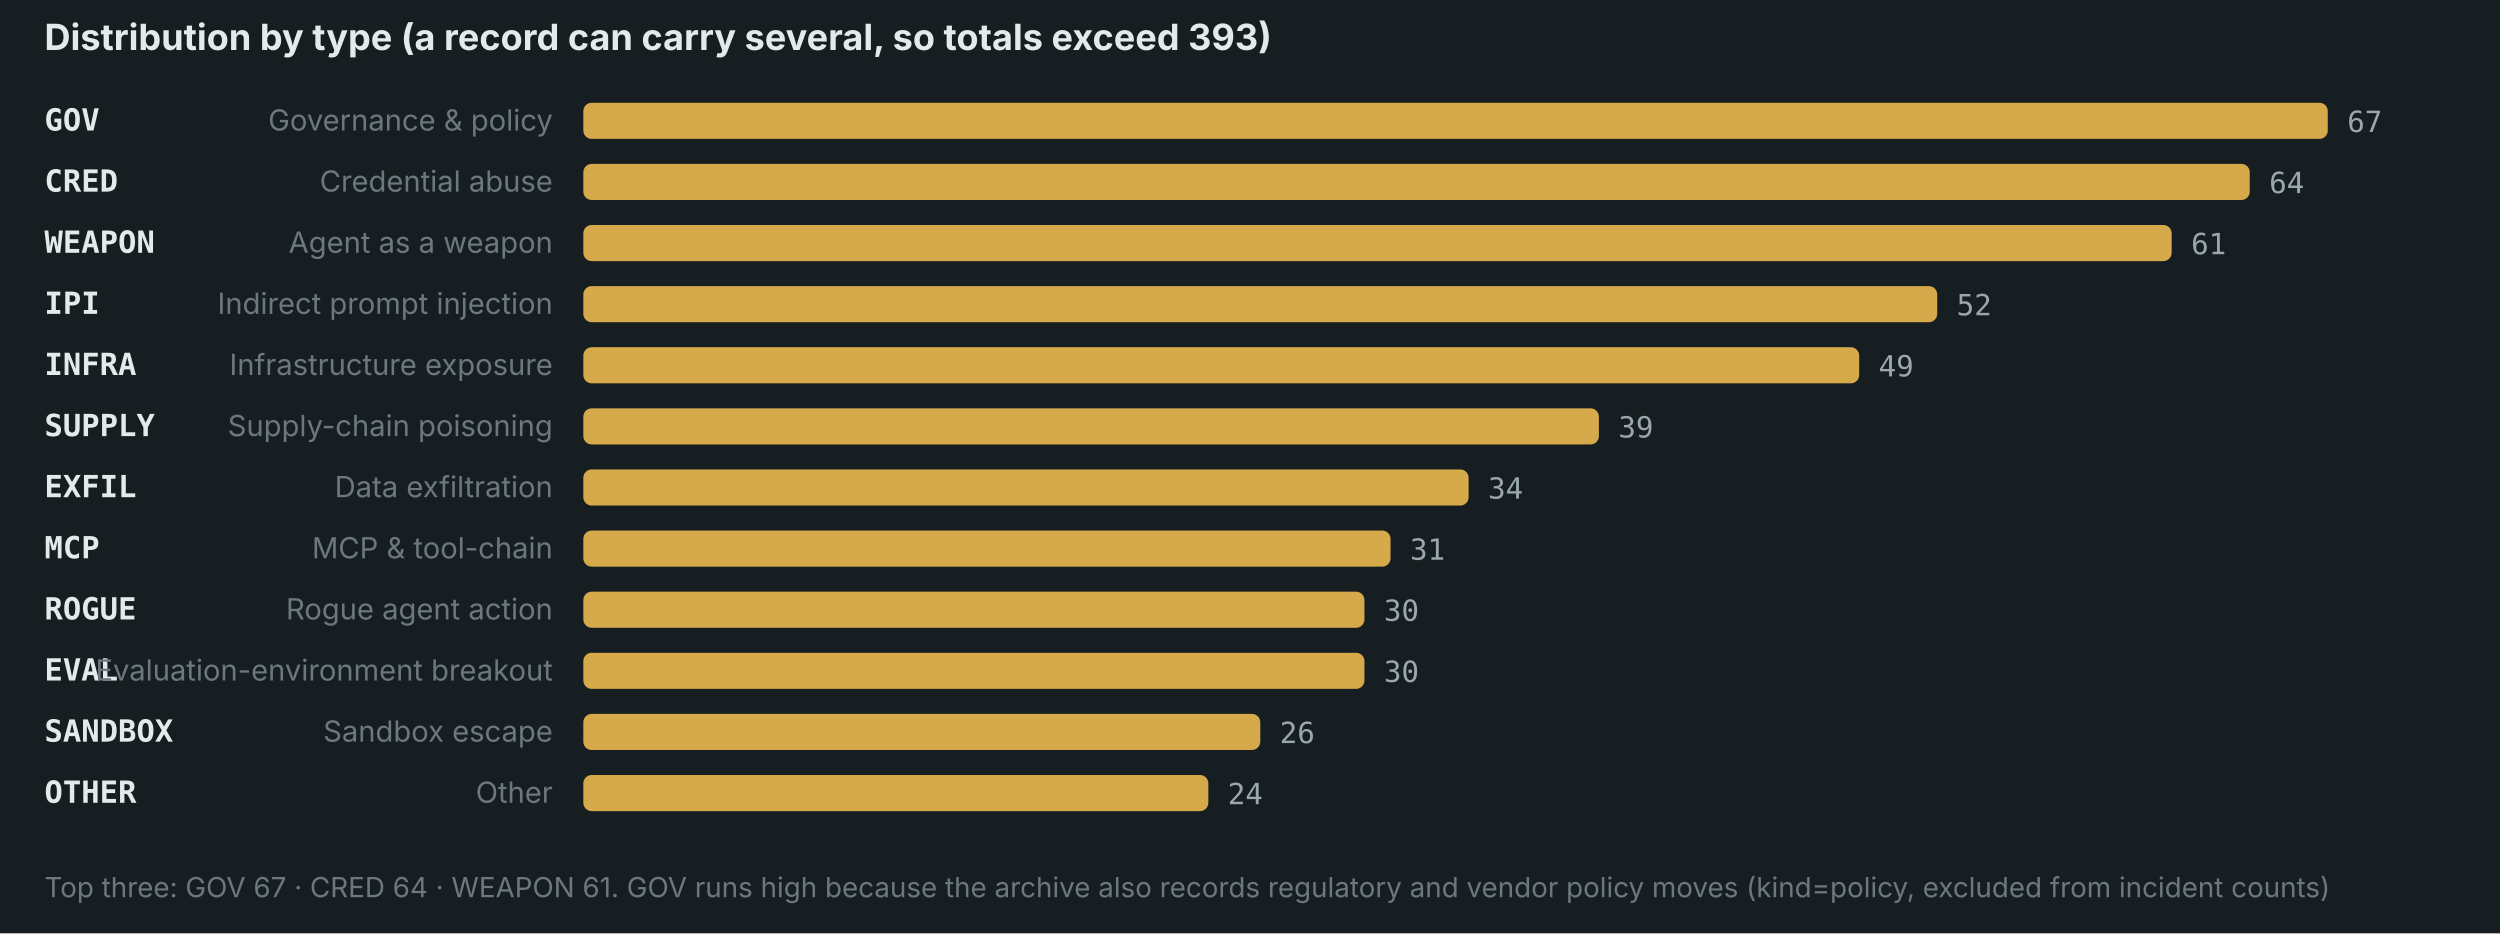
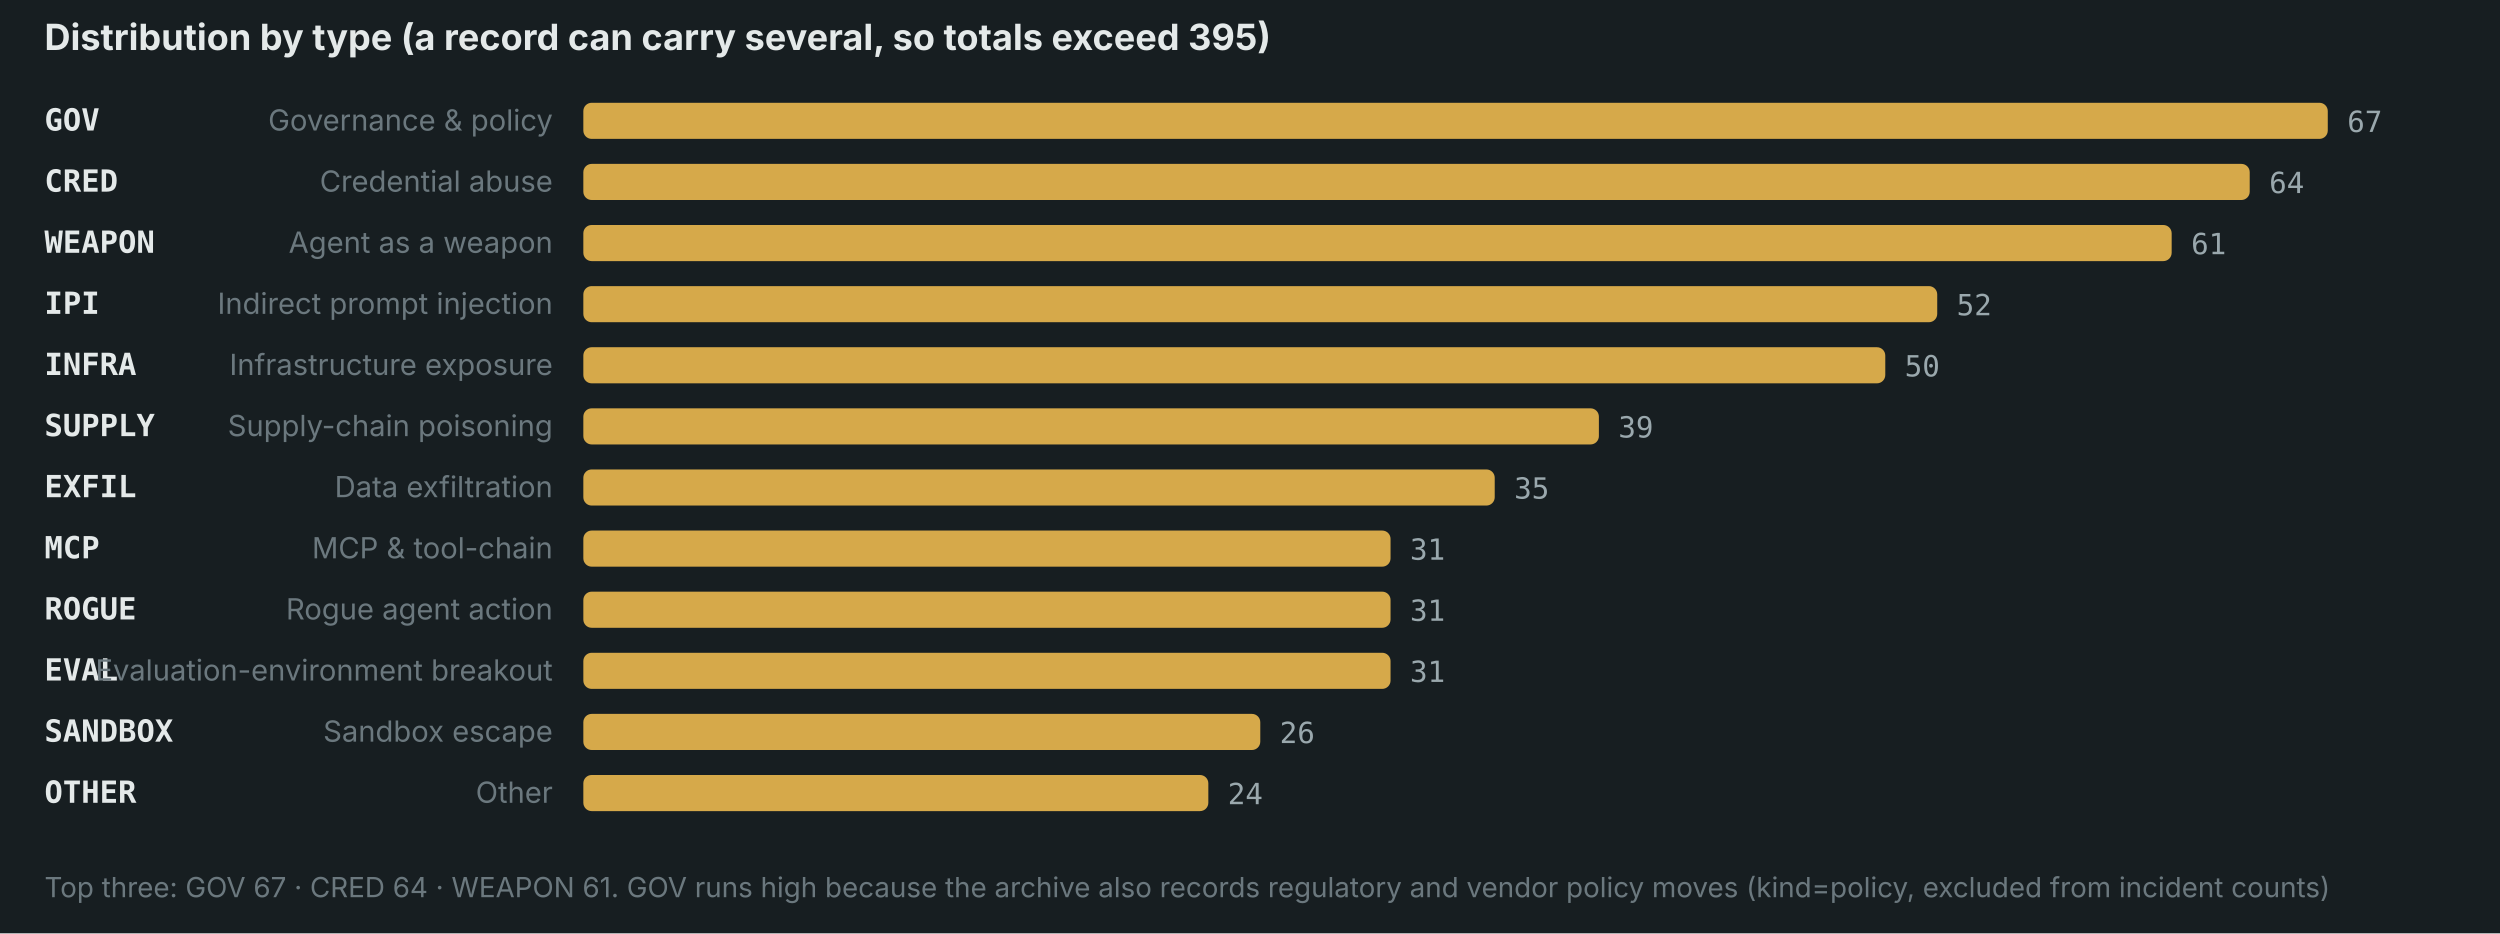
<svg xmlns="http://www.w3.org/2000/svg" viewBox="0 0 900 336" width="900" height="336" role="img" font-family="ui-sans-serif,-apple-system,'Segoe UI','PingFang SC','Microsoft YaHei',sans-serif">
  <rect width="900" height="336" fill="#171E21" />
-   <text x="16" y="18" font-size="13" font-weight="700" fill="#E4E9E9">Distribution by type (a record can carry several, so totals exceed 393)</text>
+   <text x="16" y="18" font-size="13" font-weight="700" fill="#E4E9E9">Distribution by type (a record can carry several, so totals exceed 395)</text>
  <text x="16" y="47" font-size="11" fill="#E4E9E9" font-family="ui-monospace,'SF Mono','Cascadia Mono','Consolas',monospace" font-weight="600">GOV</text>
  <text x="199" y="47" font-size="10.5" text-anchor="end" fill="#6B787E">Governance &amp; policy</text>
  <rect x="210" y="37" width="628.0" height="13" rx="3" fill="#D6A94A" />
  <text x="845.0" y="47.5" font-size="10.5" fill="#9AA8AD" font-family="ui-monospace,'SF Mono','Cascadia Mono','Consolas',monospace">67</text>
  <text x="16" y="69" font-size="11" fill="#E4E9E9" font-family="ui-monospace,'SF Mono','Cascadia Mono','Consolas',monospace" font-weight="600">CRED</text>
  <text x="199" y="69" font-size="10.5" text-anchor="end" fill="#6B787E">Credential abuse</text>
  <rect x="210" y="59" width="599.9" height="13" rx="3" fill="#D6A94A" />
  <text x="816.9" y="69.5" font-size="10.5" fill="#9AA8AD" font-family="ui-monospace,'SF Mono','Cascadia Mono','Consolas',monospace">64</text>
  <text x="16" y="91" font-size="11" fill="#E4E9E9" font-family="ui-monospace,'SF Mono','Cascadia Mono','Consolas',monospace" font-weight="600">WEAPON</text>
  <text x="199" y="91" font-size="10.5" text-anchor="end" fill="#6B787E">Agent as a weapon</text>
  <rect x="210" y="81" width="571.8" height="13" rx="3" fill="#D6A94A" />
  <text x="788.8" y="91.5" font-size="10.5" fill="#9AA8AD" font-family="ui-monospace,'SF Mono','Cascadia Mono','Consolas',monospace">61</text>
  <text x="16" y="113" font-size="11" fill="#E4E9E9" font-family="ui-monospace,'SF Mono','Cascadia Mono','Consolas',monospace" font-weight="600">IPI</text>
  <text x="199" y="113" font-size="10.5" text-anchor="end" fill="#6B787E">Indirect prompt injection</text>
  <rect x="210" y="103" width="487.4" height="13" rx="3" fill="#D6A94A" />
  <text x="704.4" y="113.5" font-size="10.5" fill="#9AA8AD" font-family="ui-monospace,'SF Mono','Cascadia Mono','Consolas',monospace">52</text>
  <text x="16" y="135" font-size="11" fill="#E4E9E9" font-family="ui-monospace,'SF Mono','Cascadia Mono','Consolas',monospace" font-weight="600">INFRA</text>
  <text x="199" y="135" font-size="10.5" text-anchor="end" fill="#6B787E">Infrastructure exposure</text>
-   <rect x="210" y="125" width="459.3" height="13" rx="3" fill="#D6A94A" />
-   <text x="676.3" y="135.5" font-size="10.5" fill="#9AA8AD" font-family="ui-monospace,'SF Mono','Cascadia Mono','Consolas',monospace">49</text>
+   <rect x="210" y="125" width="468.7" height="13" rx="3" fill="#D6A94A" />
+   <text x="685.7" y="135.5" font-size="10.5" fill="#9AA8AD" font-family="ui-monospace,'SF Mono','Cascadia Mono','Consolas',monospace">50</text>
  <text x="16" y="157" font-size="11" fill="#E4E9E9" font-family="ui-monospace,'SF Mono','Cascadia Mono','Consolas',monospace" font-weight="600">SUPPLY</text>
  <text x="199" y="157" font-size="10.5" text-anchor="end" fill="#6B787E">Supply-chain poisoning</text>
  <rect x="210" y="147" width="365.6" height="13" rx="3" fill="#D6A94A" />
  <text x="582.6" y="157.5" font-size="10.5" fill="#9AA8AD" font-family="ui-monospace,'SF Mono','Cascadia Mono','Consolas',monospace">39</text>
  <text x="16" y="179" font-size="11" fill="#E4E9E9" font-family="ui-monospace,'SF Mono','Cascadia Mono','Consolas',monospace" font-weight="600">EXFIL</text>
  <text x="199" y="179" font-size="10.5" text-anchor="end" fill="#6B787E">Data exfiltration</text>
-   <rect x="210" y="169" width="318.7" height="13" rx="3" fill="#D6A94A" />
-   <text x="535.7" y="179.5" font-size="10.5" fill="#9AA8AD" font-family="ui-monospace,'SF Mono','Cascadia Mono','Consolas',monospace">34</text>
+   <rect x="210" y="169" width="328.1" height="13" rx="3" fill="#D6A94A" />
+   <text x="545.1" y="179.5" font-size="10.5" fill="#9AA8AD" font-family="ui-monospace,'SF Mono','Cascadia Mono','Consolas',monospace">35</text>
  <text x="16" y="201" font-size="11" fill="#E4E9E9" font-family="ui-monospace,'SF Mono','Cascadia Mono','Consolas',monospace" font-weight="600">MCP</text>
  <text x="199" y="201" font-size="10.5" text-anchor="end" fill="#6B787E">MCP &amp; tool-chain</text>
  <rect x="210" y="191" width="290.6" height="13" rx="3" fill="#D6A94A" />
  <text x="507.6" y="201.5" font-size="10.5" fill="#9AA8AD" font-family="ui-monospace,'SF Mono','Cascadia Mono','Consolas',monospace">31</text>
  <text x="16" y="223" font-size="11" fill="#E4E9E9" font-family="ui-monospace,'SF Mono','Cascadia Mono','Consolas',monospace" font-weight="600">ROGUE</text>
  <text x="199" y="223" font-size="10.5" text-anchor="end" fill="#6B787E">Rogue agent action</text>
-   <rect x="210" y="213" width="281.2" height="13" rx="3" fill="#D6A94A" />
-   <text x="498.2" y="223.5" font-size="10.5" fill="#9AA8AD" font-family="ui-monospace,'SF Mono','Cascadia Mono','Consolas',monospace">30</text>
+   <rect x="210" y="213" width="290.6" height="13" rx="3" fill="#D6A94A" />
+   <text x="507.6" y="223.5" font-size="10.5" fill="#9AA8AD" font-family="ui-monospace,'SF Mono','Cascadia Mono','Consolas',monospace">31</text>
  <text x="16" y="245" font-size="11" fill="#E4E9E9" font-family="ui-monospace,'SF Mono','Cascadia Mono','Consolas',monospace" font-weight="600">EVAL</text>
  <text x="199" y="245" font-size="10.5" text-anchor="end" fill="#6B787E">Evaluation-environment breakout</text>
-   <rect x="210" y="235" width="281.2" height="13" rx="3" fill="#D6A94A" />
-   <text x="498.2" y="245.5" font-size="10.5" fill="#9AA8AD" font-family="ui-monospace,'SF Mono','Cascadia Mono','Consolas',monospace">30</text>
+   <rect x="210" y="235" width="290.6" height="13" rx="3" fill="#D6A94A" />
+   <text x="507.6" y="245.5" font-size="10.5" fill="#9AA8AD" font-family="ui-monospace,'SF Mono','Cascadia Mono','Consolas',monospace">31</text>
  <text x="16" y="267" font-size="11" fill="#E4E9E9" font-family="ui-monospace,'SF Mono','Cascadia Mono','Consolas',monospace" font-weight="600">SANDBOX</text>
  <text x="199" y="267" font-size="10.5" text-anchor="end" fill="#6B787E">Sandbox escape</text>
  <rect x="210" y="257" width="243.7" height="13" rx="3" fill="#D6A94A" />
  <text x="460.7" y="267.5" font-size="10.5" fill="#9AA8AD" font-family="ui-monospace,'SF Mono','Cascadia Mono','Consolas',monospace">26</text>
  <text x="16" y="289" font-size="11" fill="#E4E9E9" font-family="ui-monospace,'SF Mono','Cascadia Mono','Consolas',monospace" font-weight="600">OTHER</text>
  <text x="199" y="289" font-size="10.5" text-anchor="end" fill="#6B787E">Other</text>
  <rect x="210" y="279" width="225.0" height="13" rx="3" fill="#D6A94A" />
  <text x="442.0" y="289.5" font-size="10.5" fill="#9AA8AD" font-family="ui-monospace,'SF Mono','Cascadia Mono','Consolas',monospace">24</text>
  <text x="16" y="323" font-size="10" fill="#6B787E">Top three: GOV 67 · CRED 64 · WEAPON 61. GOV runs high because the archive also records regulatory and vendor policy moves (kind=policy, excluded from incident counts)</text>
</svg>
